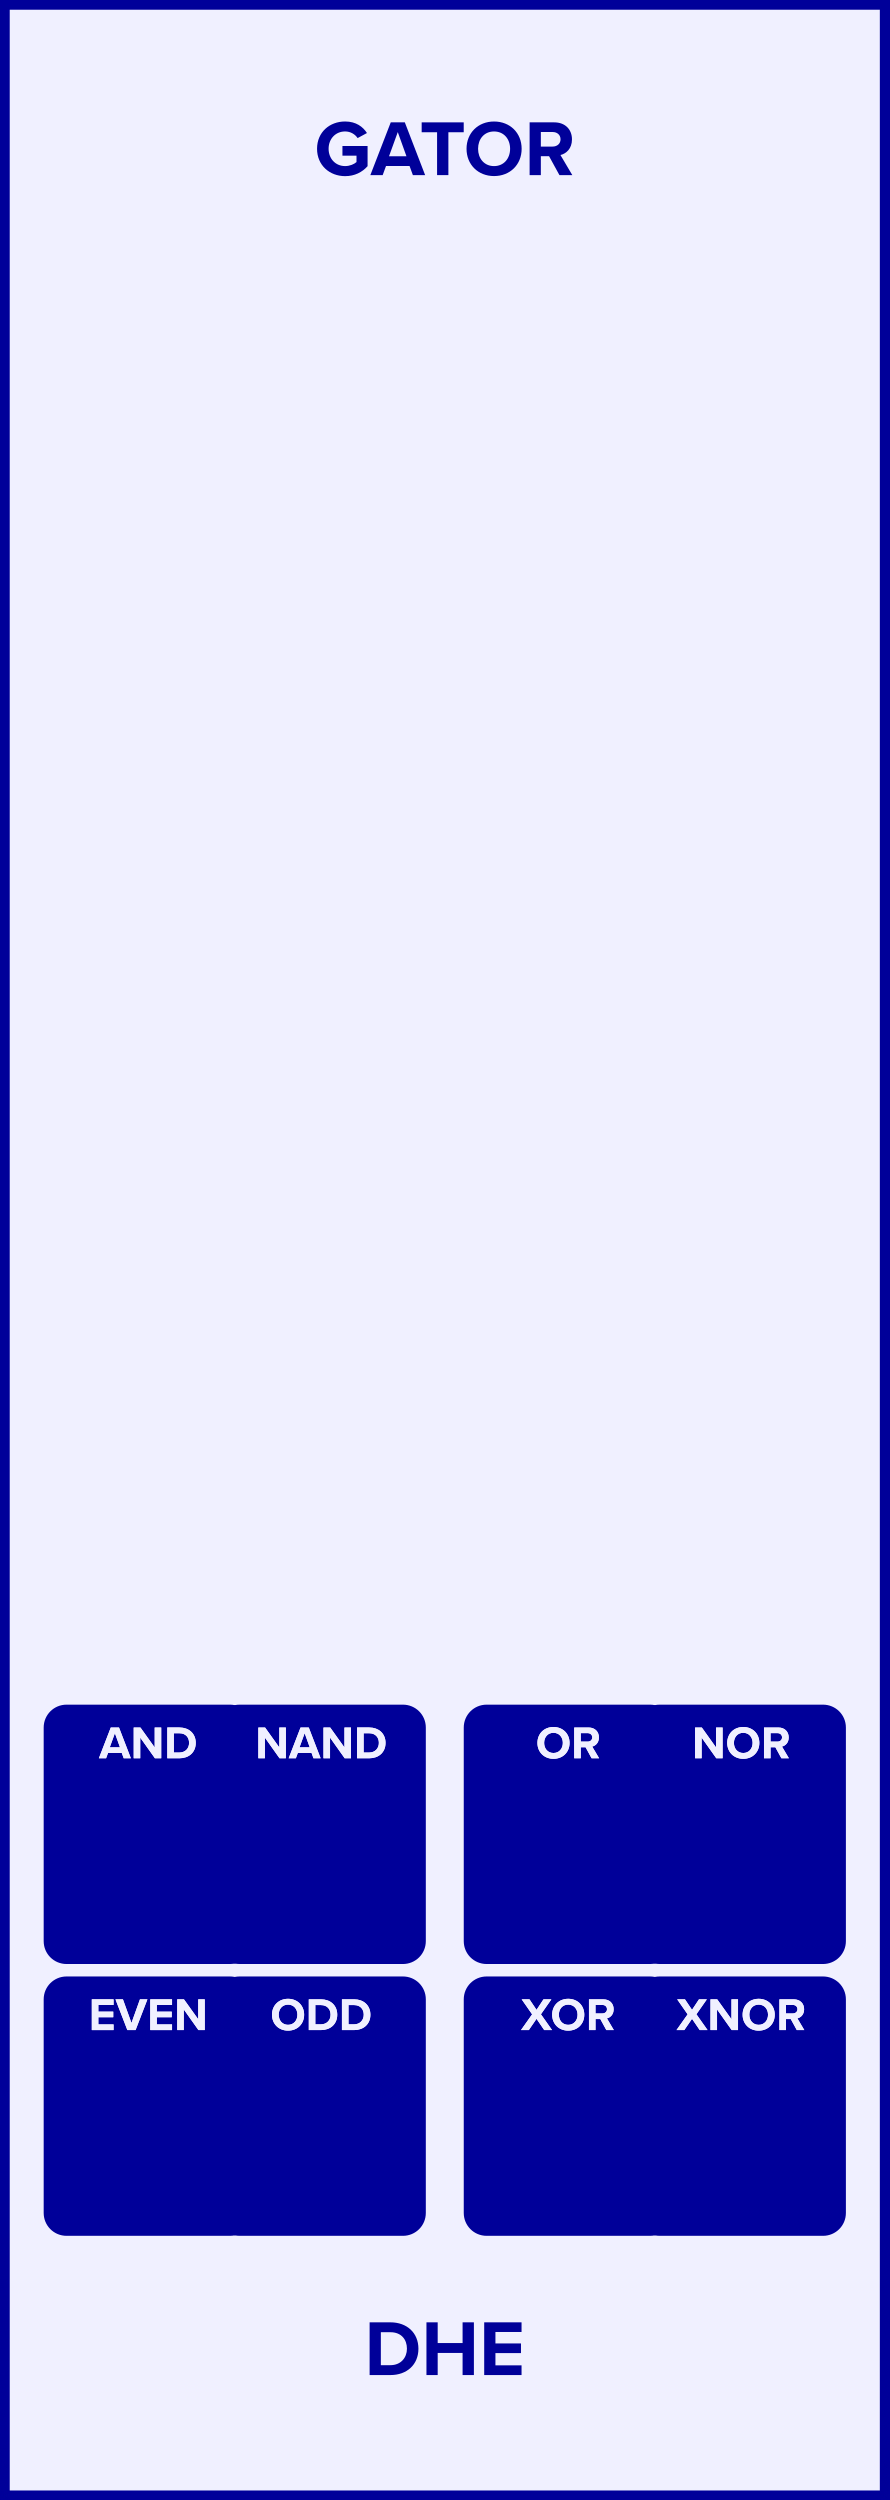
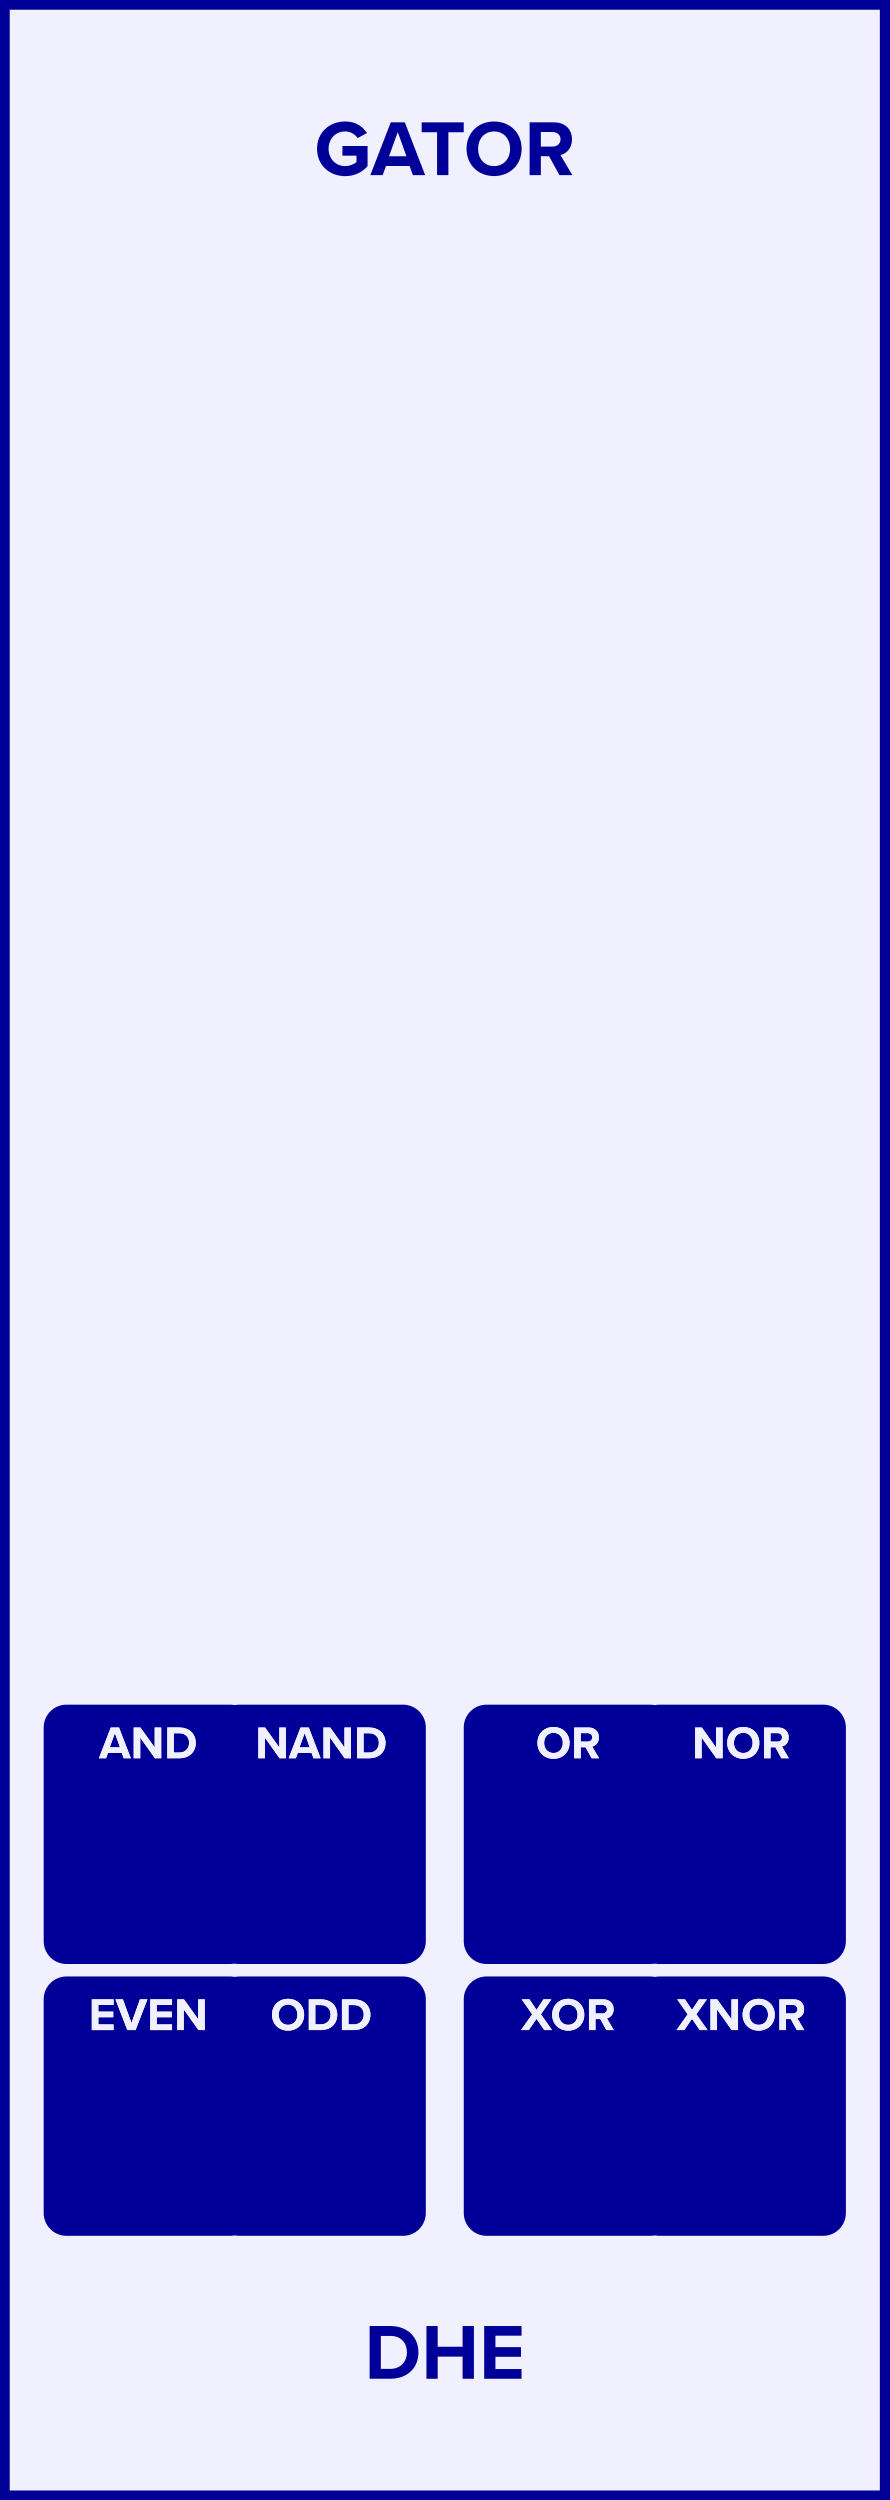
<svg xmlns="http://www.w3.org/2000/svg" id="svg222" height="379.429" width="135.000" version="1.1">
  <defs id="defs226" />
  <g id="g220" transform="scale(2.953)">
    <path id="rect2" d="M 0,0 H 45.72 V 128.5 H 0 Z" style="fill:#f0f0ff;stroke:#000099;stroke-width:1" />
    <g id="g6" transform="translate(22.86,9)">
      <g id="text4" style="font-weight:bold;font-size:4.064px;font-family:'Proxima Nova';dominant-baseline:alphabetic;text-anchor:middle;fill:#000099" aria-label="GATOR">
        <path id="path231" style="font-weight:bold;font-size:4.064px;font-family:'Proxima Nova';dominant-baseline:alphabetic;text-anchor:middle;fill:#000099" d="m -6.565,-1.353 c 0,0.853 0.65,1.406 1.443,1.406 0.492,0 0.878,-0.203 1.154,-0.512 V -1.496 h -1.292 v 0.496 h 0.723 v 0.329 c -0.118,0.106 -0.337,0.207 -0.585,0.207 -0.492,0 -0.849,-0.378 -0.849,-0.89 0,-0.512 0.358,-0.89 0.849,-0.89 0.284,0 0.516,0.15 0.642,0.341 l 0.48,-0.26 c -0.207,-0.321 -0.561,-0.593 -1.122,-0.593 -0.792,0 -1.443,0.545 -1.443,1.402 z" />
        <path id="path233" style="font-weight:bold;font-size:4.064px;font-family:'Proxima Nova';dominant-baseline:alphabetic;text-anchor:middle;fill:#000099" d="m -1.64,0 h 0.63 l -1.044,-2.711 h -0.723 L -3.826,0 h 0.634 l 0.171,-0.467 h 1.211 z m -0.776,-2.211 0.447,1.244 h -0.898 z" />
        <path id="path235" style="font-weight:bold;font-size:4.064px;font-family:'Proxima Nova';dominant-baseline:alphabetic;text-anchor:middle;fill:#000099" d="m -0.396,0 h 0.581 v -2.203 h 0.788 v -0.508 H -1.188 v 0.508 h 0.792 z" />
        <path id="path237" style="font-weight:bold;font-size:4.064px;font-family:'Proxima Nova';dominant-baseline:alphabetic;text-anchor:middle;fill:#000099" d="m 1.118,-1.353 c 0,0.817 0.597,1.402 1.414,1.402 0.821,0 1.418,-0.585 1.418,-1.402 0,-0.817 -0.597,-1.402 -1.418,-1.402 -0.817,0 -1.414,0.585 -1.414,1.402 z m 2.239,0 c 0,0.504 -0.325,0.89 -0.825,0.89 -0.5,0 -0.821,-0.386 -0.821,-0.89 0,-0.508 0.321,-0.89 0.821,-0.89 0.5,0 0.825,0.382 0.825,0.89 z" />
        <path id="path239" style="font-weight:bold;font-size:4.064px;font-family:'Proxima Nova';dominant-baseline:alphabetic;text-anchor:middle;fill:#000099" d="m 5.892,0 h 0.662 l -0.61,-1.032 c 0.293,-0.069 0.593,-0.325 0.593,-0.805 0,-0.504 -0.345,-0.874 -0.91,-0.874 H 4.36 V 0 h 0.577 v -0.971 h 0.423 z m 0.057,-1.841 c 0,0.228 -0.175,0.374 -0.406,0.374 H 4.937 v -0.748 h 0.606 c 0.232,0 0.406,0.146 0.406,0.374 z" />
      </g>
    </g>
    <g id="g10" transform="translate(22.86,119.5)">
      <g id="text8" style="font-weight:bold;font-size:4.064px;font-family:'Proxima Nova';dominant-baseline:hanging;text-anchor:middle;fill:#000099" aria-label="DHE">
-         <path id="path242" style="font-weight:bold;font-size:4.064px;font-family:'Proxima Nova';dominant-baseline:hanging;text-anchor:middle;fill:#000099" d="m -3.863,2.568 h 1.069 c 0.849,0 1.439,-0.536 1.439,-1.353 0,-0.817 -0.589,-1.357 -1.439,-1.357 h -1.069 z m 0.577,-0.508 V 0.366 h 0.492 c 0.557,0 0.849,0.37 0.849,0.849 0,0.459 -0.313,0.845 -0.849,0.845 z" />
-         <path id="path244" style="font-weight:bold;font-size:4.064px;font-family:'Proxima Nova';dominant-baseline:hanging;text-anchor:middle;fill:#000099" d="M 0.915,2.568 H 1.496 V -0.142 H 0.915 V 0.923 H -0.365 V -0.142 H -0.942 V 2.568 h 0.577 V 1.431 h 1.28 z" />
-         <path id="path246" style="font-weight:bold;font-size:4.064px;font-family:'Proxima Nova';dominant-baseline:hanging;text-anchor:middle;fill:#000099" d="M 2.026,2.568 H 3.945 V 2.069 H 2.603 V 1.439 H 3.916 V 0.943 H 2.603 V 0.354 H 3.945 V -0.142 H 2.026 Z" />
+         <path id="path242" style="font-weight:bold;font-size:4.064px;font-family:'Proxima Nova';dominant-baseline:hanging;text-anchor:middle;fill:#000099" d="m -3.863,2.758 h 1.069 c 0.849,0 1.439,-0.536 1.439,-1.353 0,-0.817 -0.589,-1.357 -1.439,-1.357 H -3.863 Z M -3.286,2.25 V 0.556 h 0.492 c 0.557,0 0.849,0.37 0.849,0.849 0,0.459 -0.313,0.845 -0.849,0.845 z" />
+         <path id="path244" style="font-weight:bold;font-size:4.064px;font-family:'Proxima Nova';dominant-baseline:hanging;text-anchor:middle;fill:#000099" d="M 0.915,2.758 H 1.496 V 0.048 H 0.915 V 1.113 H -0.365 V 0.048 H -0.942 V 2.758 h 0.577 V 1.621 h 1.28 z" />
+         <path id="path246" style="font-weight:bold;font-size:4.064px;font-family:'Proxima Nova';dominant-baseline:hanging;text-anchor:middle;fill:#000099" d="M 2.026,2.758 H 3.945 V 2.259 H 2.603 V 1.629 H 3.916 V 1.133 H 2.603 V 0.544 H 3.945 V 0.048 H 2.026 Z" />
      </g>
    </g>
    <g id="g14" transform="translate(7.62,12.58)">
      <g id="text12" style="font-weight:bold;font-size:3.048px;font-family:'Proxima Nova';dominant-baseline:alphabetic;text-anchor:middle;fill:#000099" />
    </g>
    <g id="g18" transform="translate(16.51,13.78)">
      <g id="text16" style="font-weight:bold;font-size:2.371px;font-family:'Proxima Nova';dominant-baseline:alphabetic;text-anchor:middle;fill:#000099" />
    </g>
    <g id="g22" transform="translate(29.21,13.78)">
      <g id="text20" style="font-weight:bold;font-size:2.371px;font-family:'Proxima Nova';dominant-baseline:alphabetic;text-anchor:middle;fill:#000099" />
    </g>
    <g id="g26" transform="translate(38.1,12.58)">
      <g id="text24" style="font-weight:bold;font-size:3.048px;font-family:'Proxima Nova';dominant-baseline:alphabetic;text-anchor:middle;fill:#000099" />
    </g>
    <g id="g30" transform="translate(7.62,21.47)">
      <g id="text28" style="font-weight:bold;font-size:3.048px;font-family:'Proxima Nova';dominant-baseline:alphabetic;text-anchor:middle;fill:#000099" />
    </g>
    <g id="g34" transform="translate(16.51,22.67)">
      <g id="text32" style="font-weight:bold;font-size:2.371px;font-family:'Proxima Nova';dominant-baseline:alphabetic;text-anchor:middle;fill:#000099" />
    </g>
    <g id="g38" transform="translate(29.21,22.67)">
      <g id="text36" style="font-weight:bold;font-size:2.371px;font-family:'Proxima Nova';dominant-baseline:alphabetic;text-anchor:middle;fill:#000099" />
    </g>
    <g id="g42" transform="translate(38.1,21.47)">
      <g id="text40" style="font-weight:bold;font-size:3.048px;font-family:'Proxima Nova';dominant-baseline:alphabetic;text-anchor:middle;fill:#000099" />
    </g>
    <g id="g46" transform="translate(7.62,30.36)">
      <g id="text44" style="font-weight:bold;font-size:3.048px;font-family:'Proxima Nova';dominant-baseline:alphabetic;text-anchor:middle;fill:#000099" />
    </g>
    <g id="g50" transform="translate(16.51,31.56)">
      <g id="text48" style="font-weight:bold;font-size:2.371px;font-family:'Proxima Nova';dominant-baseline:alphabetic;text-anchor:middle;fill:#000099" />
    </g>
    <g id="g54" transform="translate(29.21,31.56)">
      <g id="text52" style="font-weight:bold;font-size:2.371px;font-family:'Proxima Nova';dominant-baseline:alphabetic;text-anchor:middle;fill:#000099" />
    </g>
    <g id="g58" transform="translate(38.1,30.36)">
      <g id="text56" style="font-weight:bold;font-size:3.048px;font-family:'Proxima Nova';dominant-baseline:alphabetic;text-anchor:middle;fill:#000099" />
    </g>
    <g id="g62" transform="translate(7.62,39.25)">
      <g id="text60" style="font-weight:bold;font-size:3.048px;font-family:'Proxima Nova';dominant-baseline:alphabetic;text-anchor:middle;fill:#000099" />
    </g>
    <g id="g66" transform="translate(16.51,40.45)">
      <g id="text64" style="font-weight:bold;font-size:2.371px;font-family:'Proxima Nova';dominant-baseline:alphabetic;text-anchor:middle;fill:#000099" />
    </g>
    <g id="g70" transform="translate(29.21,40.45)">
      <g id="text68" style="font-weight:bold;font-size:2.371px;font-family:'Proxima Nova';dominant-baseline:alphabetic;text-anchor:middle;fill:#000099" />
    </g>
    <g id="g74" transform="translate(38.1,39.25)">
      <g id="text72" style="font-weight:bold;font-size:3.048px;font-family:'Proxima Nova';dominant-baseline:alphabetic;text-anchor:middle;fill:#000099" />
    </g>
    <g id="g78" transform="translate(7.62,48.14)">
      <g id="text76" style="font-weight:bold;font-size:3.048px;font-family:'Proxima Nova';dominant-baseline:alphabetic;text-anchor:middle;fill:#000099" />
    </g>
    <g id="g82" transform="translate(16.51,49.34)">
      <g id="text80" style="font-weight:bold;font-size:2.371px;font-family:'Proxima Nova';dominant-baseline:alphabetic;text-anchor:middle;fill:#000099" />
    </g>
    <g id="g86" transform="translate(29.21,49.34)">
      <g id="text84" style="font-weight:bold;font-size:2.371px;font-family:'Proxima Nova';dominant-baseline:alphabetic;text-anchor:middle;fill:#000099" />
    </g>
    <g id="g90" transform="translate(38.1,48.14)">
      <g id="text88" style="font-weight:bold;font-size:3.048px;font-family:'Proxima Nova';dominant-baseline:alphabetic;text-anchor:middle;fill:#000099" />
    </g>
    <g id="g94" transform="translate(7.62,57.03)">
      <g id="text92" style="font-weight:bold;font-size:3.048px;font-family:'Proxima Nova';dominant-baseline:alphabetic;text-anchor:middle;fill:#000099" />
    </g>
    <g id="g98" transform="translate(16.51,58.23)">
      <g id="text96" style="font-weight:bold;font-size:2.371px;font-family:'Proxima Nova';dominant-baseline:alphabetic;text-anchor:middle;fill:#000099" />
    </g>
    <g id="g102" transform="translate(29.21,58.23)">
      <g id="text100" style="font-weight:bold;font-size:2.371px;font-family:'Proxima Nova';dominant-baseline:alphabetic;text-anchor:middle;fill:#000099" />
    </g>
    <g id="g106" transform="translate(38.1,57.03)">
      <g id="text104" style="font-weight:bold;font-size:3.048px;font-family:'Proxima Nova';dominant-baseline:alphabetic;text-anchor:middle;fill:#000099" />
    </g>
    <g id="g110" transform="translate(7.62,65.92)">
      <g id="text108" style="font-weight:bold;font-size:3.048px;font-family:'Proxima Nova';dominant-baseline:alphabetic;text-anchor:middle;fill:#000099" />
    </g>
    <g id="g114" transform="translate(16.51,67.12)">
      <g id="text112" style="font-weight:bold;font-size:2.371px;font-family:'Proxima Nova';dominant-baseline:alphabetic;text-anchor:middle;fill:#000099" />
    </g>
    <g id="g118" transform="translate(29.21,67.12)">
      <g id="text116" style="font-weight:bold;font-size:2.371px;font-family:'Proxima Nova';dominant-baseline:alphabetic;text-anchor:middle;fill:#000099" />
    </g>
    <g id="g122" transform="translate(38.1,65.92)">
      <g id="text120" style="font-weight:bold;font-size:3.048px;font-family:'Proxima Nova';dominant-baseline:alphabetic;text-anchor:middle;fill:#000099" />
    </g>
    <g id="g126" transform="translate(7.62,74.81)">
      <g id="text124" style="font-weight:bold;font-size:3.048px;font-family:'Proxima Nova';dominant-baseline:alphabetic;text-anchor:middle;fill:#000099" />
    </g>
    <g id="g130" transform="translate(16.51,76.01)">
      <g id="text128" style="font-weight:bold;font-size:2.371px;font-family:'Proxima Nova';dominant-baseline:alphabetic;text-anchor:middle;fill:#000099" />
    </g>
    <g id="g134" transform="translate(29.21,76.01)">
      <g id="text132" style="font-weight:bold;font-size:2.371px;font-family:'Proxima Nova';dominant-baseline:alphabetic;text-anchor:middle;fill:#000099" />
    </g>
    <g id="g138" transform="translate(38.1,74.81)">
      <g id="text136" style="font-weight:bold;font-size:3.048px;font-family:'Proxima Nova';dominant-baseline:alphabetic;text-anchor:middle;fill:#000099" />
    </g>
    <path id="rect140" d="M 3.42,87.787 H 11.82 c 0.554,0 1,0.446 1,1 v 10.98 c 0,0.554 -0.446,1 -1,1 H 3.42 c -0.554,0 -1,-0.446 -1,-1 V 88.787 c 0,-0.554 0.446,-1 1,-1 z" style="fill:#000099;stroke:#000099;stroke-width:0.35" />
    <g id="g144" transform="translate(7.62,90.368)">
      <g id="text142" style="font-weight:bold;font-size:2.371px;font-family:'Proxima Nova';dominant-baseline:alphabetic;text-anchor:middle;fill:#f0f0ff" aria-label="AND">
        <path id="path282" style="font-weight:bold;font-size:2.371px;font-family:'Proxima Nova';dominant-baseline:alphabetic;text-anchor:middle;fill:#f0f0ff" d="m -1.262,0 h 0.368 L -1.504,-1.581 h -0.422 L -2.538,0 h 0.37 l 0.1,-0.273 h 0.707 z m -0.453,-1.29 0.261,0.726 h -0.524 z" />
        <path id="path284" style="font-weight:bold;font-size:2.371px;font-family:'Proxima Nova';dominant-baseline:alphabetic;text-anchor:middle;fill:#f0f0ff" d="m 0.342,0 h 0.325 v -1.581 h -0.337 v 1.024 L -0.403,-1.581 H -0.749 V 0 h 0.337 v -1.062 z" />
        <path id="path286" style="font-weight:bold;font-size:2.371px;font-family:'Proxima Nova';dominant-baseline:alphabetic;text-anchor:middle;fill:#f0f0ff" d="M 0.978,0 H 1.602 c 0.496,0 0.839,-0.313 0.839,-0.79 0,-0.477 -0.344,-0.792 -0.839,-0.792 H 0.978 Z M 1.315,-0.296 V -1.285 h 0.287 c 0.325,0 0.496,0.216 0.496,0.496 0,0.268 -0.183,0.493 -0.496,0.493 z" />
      </g>
    </g>
    <g id="g148" transform="translate(7.62,90.368)">
      <g id="text146" style="font-weight:bold;font-size:2.371px;font-family:'Proxima Nova';dominant-baseline:alphabetic;text-anchor:middle;fill:#f0f0ff" aria-label="AND">
        <path id="path289" style="font-weight:bold;font-size:2.371px;font-family:'Proxima Nova';dominant-baseline:alphabetic;text-anchor:middle;fill:#f0f0ff" d="m -1.262,0 h 0.368 L -1.504,-1.581 h -0.422 L -2.538,0 h 0.37 l 0.1,-0.273 h 0.707 z m -0.453,-1.29 0.261,0.726 h -0.524 z" />
        <path id="path291" style="font-weight:bold;font-size:2.371px;font-family:'Proxima Nova';dominant-baseline:alphabetic;text-anchor:middle;fill:#f0f0ff" d="m 0.342,0 h 0.325 v -1.581 h -0.337 v 1.024 L -0.403,-1.581 H -0.749 V 0 h 0.337 v -1.062 z" />
        <path id="path293" style="font-weight:bold;font-size:2.371px;font-family:'Proxima Nova';dominant-baseline:alphabetic;text-anchor:middle;fill:#f0f0ff" d="M 0.978,0 H 1.602 c 0.496,0 0.839,-0.313 0.839,-0.79 0,-0.477 -0.344,-0.792 -0.839,-0.792 H 0.978 Z M 1.315,-0.296 V -1.285 h 0.287 c 0.325,0 0.496,0.216 0.496,0.496 0,0.268 -0.183,0.493 -0.496,0.493 z" />
      </g>
    </g>
    <path id="rect150" d="m 12.31,87.787 h 8.4 c 0.554,0 1,0.446 1,1 v 10.98 c 0,0.554 -0.446,1 -1,1 h -8.4 c -0.554,0 -1,-0.446 -1,-1 V 88.787 c 0,-0.554 0.446,-1 1,-1 z" style="fill:#000099;stroke:#000099;stroke-width:0.35" />
    <g id="g154" transform="translate(16.51,90.368)">
      <g id="text152" style="font-weight:bold;font-size:2.371px;font-family:'Proxima Nova';dominant-baseline:alphabetic;text-anchor:middle;fill:#f0f0ff" aria-label="NAND">
        <path id="path297" style="font-weight:bold;font-size:2.371px;font-family:'Proxima Nova';dominant-baseline:alphabetic;text-anchor:middle;fill:#f0f0ff" d="m -2.143,0 h 0.325 v -1.581 h -0.337 v 1.024 L -2.887,-1.581 h -0.346 V 0 h 0.337 v -1.062 z" />
        <path id="path299" style="font-weight:bold;font-size:2.371px;font-family:'Proxima Nova';dominant-baseline:alphabetic;text-anchor:middle;fill:#f0f0ff" d="m -0.399,0 h 0.368 L -0.641,-1.581 H -1.063 L -1.674,0 h 0.37 l 0.1,-0.273 h 0.707 z m -0.453,-1.29 0.261,0.726 H -1.115 Z" />
        <path id="path301" style="font-weight:bold;font-size:2.371px;font-family:'Proxima Nova';dominant-baseline:alphabetic;text-anchor:middle;fill:#f0f0ff" d="m 1.205,0 h 0.325 v -1.581 h -0.337 v 1.024 L 0.461,-1.581 H 0.115 V 0 h 0.337 v -1.062 z" />
        <path id="path303" style="font-weight:bold;font-size:2.371px;font-family:'Proxima Nova';dominant-baseline:alphabetic;text-anchor:middle;fill:#f0f0ff" d="m 1.842,0 h 0.624 c 0.496,0 0.839,-0.313 0.839,-0.79 0,-0.477 -0.344,-0.792 -0.839,-0.792 h -0.624 z m 0.337,-0.296 V -1.285 h 0.287 c 0.325,0 0.496,0.216 0.496,0.496 0,0.268 -0.183,0.493 -0.496,0.493 z" />
      </g>
    </g>
    <g id="g158" transform="translate(16.51,90.368)">
      <g id="text156" style="font-weight:bold;font-size:2.371px;font-family:'Proxima Nova';dominant-baseline:alphabetic;text-anchor:middle;fill:#f0f0ff" aria-label="NAND">
        <path id="path306" style="font-weight:bold;font-size:2.371px;font-family:'Proxima Nova';dominant-baseline:alphabetic;text-anchor:middle;fill:#f0f0ff" d="m -2.143,0 h 0.325 v -1.581 h -0.337 v 1.024 L -2.887,-1.581 h -0.346 V 0 h 0.337 v -1.062 z" />
        <path id="path308" style="font-weight:bold;font-size:2.371px;font-family:'Proxima Nova';dominant-baseline:alphabetic;text-anchor:middle;fill:#f0f0ff" d="m -0.399,0 h 0.368 L -0.641,-1.581 H -1.063 L -1.674,0 h 0.37 l 0.1,-0.273 h 0.707 z m -0.453,-1.29 0.261,0.726 H -1.115 Z" />
        <path id="path310" style="font-weight:bold;font-size:2.371px;font-family:'Proxima Nova';dominant-baseline:alphabetic;text-anchor:middle;fill:#f0f0ff" d="m 1.205,0 h 0.325 v -1.581 h -0.337 v 1.024 L 0.461,-1.581 H 0.115 V 0 h 0.337 v -1.062 z" />
        <path id="path312" style="font-weight:bold;font-size:2.371px;font-family:'Proxima Nova';dominant-baseline:alphabetic;text-anchor:middle;fill:#f0f0ff" d="m 1.842,0 h 0.624 c 0.496,0 0.839,-0.313 0.839,-0.79 0,-0.477 -0.344,-0.792 -0.839,-0.792 h -0.624 z m 0.337,-0.296 V -1.285 h 0.287 c 0.325,0 0.496,0.216 0.496,0.496 0,0.268 -0.183,0.493 -0.496,0.493 z" />
      </g>
    </g>
    <path id="rect160" d="m 25.01,87.787 h 8.4 c 0.554,0 1,0.446 1,1 v 10.98 c 0,0.554 -0.446,1 -1,1 h -8.4 c -0.554,0 -1,-0.446 -1,-1 V 88.787 c 0,-0.554 0.446,-1 1,-1 z" style="fill:#000099;stroke:#000099;stroke-width:0.35" />
    <g id="g164" transform="translate(29.21,90.368)">
      <g id="text162" style="font-weight:bold;font-size:2.371px;font-family:'Proxima Nova';dominant-baseline:alphabetic;text-anchor:middle;fill:#f0f0ff" aria-label="OR">
        <path id="path316" style="font-weight:bold;font-size:2.371px;font-family:'Proxima Nova';dominant-baseline:alphabetic;text-anchor:middle;fill:#f0f0ff" d="m -1.589,-0.79 c 0,0.477 0.349,0.818 0.825,0.818 0.479,0 0.827,-0.341 0.827,-0.818 0,-0.477 -0.349,-0.818 -0.827,-0.818 -0.477,0 -0.825,0.341 -0.825,0.818 z m 1.306,0 c 0,0.294 -0.19,0.519 -0.481,0.519 -0.292,0 -0.479,-0.225 -0.479,-0.519 0,-0.296 0.187,-0.519 0.479,-0.519 0.292,0 0.481,0.223 0.481,0.519 z" />
        <path id="path318" style="font-weight:bold;font-size:2.371px;font-family:'Proxima Nova';dominant-baseline:alphabetic;text-anchor:middle;fill:#f0f0ff" d="m 1.196,0 h 0.386 l -0.356,-0.602 c 0.171,-0.04 0.346,-0.19 0.346,-0.469 0,-0.294 -0.202,-0.51 -0.531,-0.51 H 0.302 V 0 h 0.337 v -0.567 h 0.247 z m 0.033,-1.074 c 0,0.133 -0.102,0.218 -0.237,0.218 H 0.639 V -1.292 h 0.353 c 0.135,0 0.237,0.085 0.237,0.218 z" />
      </g>
    </g>
    <g id="g168" transform="translate(29.21,90.368)">
      <g id="text166" style="font-weight:bold;font-size:2.371px;font-family:'Proxima Nova';dominant-baseline:alphabetic;text-anchor:middle;fill:#f0f0ff" aria-label="OR">
        <path id="path321" style="font-weight:bold;font-size:2.371px;font-family:'Proxima Nova';dominant-baseline:alphabetic;text-anchor:middle;fill:#f0f0ff" d="m -1.589,-0.79 c 0,0.477 0.349,0.818 0.825,0.818 0.479,0 0.827,-0.341 0.827,-0.818 0,-0.477 -0.349,-0.818 -0.827,-0.818 -0.477,0 -0.825,0.341 -0.825,0.818 z m 1.306,0 c 0,0.294 -0.19,0.519 -0.481,0.519 -0.292,0 -0.479,-0.225 -0.479,-0.519 0,-0.296 0.187,-0.519 0.479,-0.519 0.292,0 0.481,0.223 0.481,0.519 z" />
        <path id="path323" style="font-weight:bold;font-size:2.371px;font-family:'Proxima Nova';dominant-baseline:alphabetic;text-anchor:middle;fill:#f0f0ff" d="m 1.196,0 h 0.386 l -0.356,-0.602 c 0.171,-0.04 0.346,-0.19 0.346,-0.469 0,-0.294 -0.202,-0.51 -0.531,-0.51 H 0.302 V 0 h 0.337 v -0.567 h 0.247 z m 0.033,-1.074 c 0,0.133 -0.102,0.218 -0.237,0.218 H 0.639 V -1.292 h 0.353 c 0.135,0 0.237,0.085 0.237,0.218 z" />
      </g>
    </g>
    <path id="rect170" d="m 33.9,87.787 h 8.4 c 0.554,0 1,0.446 1,1 v 10.98 c 0,0.554 -0.446,1 -1,1 h -8.4 c -0.554,0 -1,-0.446 -1,-1 V 88.787 c 0,-0.554 0.446,-1 1,-1 z" style="fill:#000099;stroke:#000099;stroke-width:0.35" />
    <g id="g174" transform="translate(38.1,90.368)">
      <g id="text172" style="font-weight:bold;font-size:2.371px;font-family:'Proxima Nova';dominant-baseline:alphabetic;text-anchor:middle;fill:#f0f0ff" aria-label="NOR">
        <path id="path327" style="font-weight:bold;font-size:2.371px;font-family:'Proxima Nova';dominant-baseline:alphabetic;text-anchor:middle;fill:#f0f0ff" d="m -1.286,0 h 0.325 v -1.581 h -0.337 v 1.024 L -2.03,-1.581 h -0.346 V 0 h 0.337 v -1.062 z" />
        <path id="path329" style="font-weight:bold;font-size:2.371px;font-family:'Proxima Nova';dominant-baseline:alphabetic;text-anchor:middle;fill:#f0f0ff" d="m -0.725,-0.79 c 0,0.477 0.349,0.818 0.825,0.818 0.479,0 0.827,-0.341 0.827,-0.818 0,-0.477 -0.349,-0.818 -0.827,-0.818 -0.477,0 -0.825,0.341 -0.825,0.818 z m 1.306,0 c 0,0.294 -0.19,0.519 -0.481,0.519 -0.292,0 -0.479,-0.225 -0.479,-0.519 0,-0.296 0.187,-0.519 0.479,-0.519 0.292,0 0.481,0.223 0.481,0.519 z" />
        <path id="path331" style="font-weight:bold;font-size:2.371px;font-family:'Proxima Nova';dominant-baseline:alphabetic;text-anchor:middle;fill:#f0f0ff" d="m 2.06,0 h 0.386 l -0.356,-0.602 c 0.171,-0.04 0.346,-0.19 0.346,-0.469 0,-0.294 -0.202,-0.51 -0.531,-0.51 H 1.166 V 0 h 0.337 v -0.567 h 0.247 z m 0.033,-1.074 c 0,0.133 -0.102,0.218 -0.237,0.218 H 1.503 V -1.292 h 0.353 c 0.135,0 0.237,0.085 0.237,0.218 z" />
      </g>
    </g>
    <g id="g178" transform="translate(38.1,90.368)">
      <g id="text176" style="font-weight:bold;font-size:2.371px;font-family:'Proxima Nova';dominant-baseline:alphabetic;text-anchor:middle;fill:#f0f0ff" aria-label="NOR">
        <path id="path334" style="font-weight:bold;font-size:2.371px;font-family:'Proxima Nova';dominant-baseline:alphabetic;text-anchor:middle;fill:#f0f0ff" d="m -1.286,0 h 0.325 v -1.581 h -0.337 v 1.024 L -2.03,-1.581 h -0.346 V 0 h 0.337 v -1.062 z" />
        <path id="path336" style="font-weight:bold;font-size:2.371px;font-family:'Proxima Nova';dominant-baseline:alphabetic;text-anchor:middle;fill:#f0f0ff" d="m -0.725,-0.79 c 0,0.477 0.349,0.818 0.825,0.818 0.479,0 0.827,-0.341 0.827,-0.818 0,-0.477 -0.349,-0.818 -0.827,-0.818 -0.477,0 -0.825,0.341 -0.825,0.818 z m 1.306,0 c 0,0.294 -0.19,0.519 -0.481,0.519 -0.292,0 -0.479,-0.225 -0.479,-0.519 0,-0.296 0.187,-0.519 0.479,-0.519 0.292,0 0.481,0.223 0.481,0.519 z" />
        <path id="path338" style="font-weight:bold;font-size:2.371px;font-family:'Proxima Nova';dominant-baseline:alphabetic;text-anchor:middle;fill:#f0f0ff" d="m 2.06,0 h 0.386 l -0.356,-0.602 c 0.171,-0.04 0.346,-0.19 0.346,-0.469 0,-0.294 -0.202,-0.51 -0.531,-0.51 H 1.166 V 0 h 0.337 v -0.567 h 0.247 z m 0.033,-1.074 c 0,0.133 -0.102,0.218 -0.237,0.218 H 1.503 V -1.292 h 0.353 c 0.135,0 0.237,0.085 0.237,0.218 z" />
      </g>
    </g>
    <path id="rect180" d="M 3.42,101.757 H 11.82 c 0.554,0 1,0.446 1,1 v 10.98 c 0,0.554 -0.446,1 -1,1 H 3.42 c -0.554,0 -1,-0.446 -1,-1 v -10.98 c 0,-0.554 0.446,-1 1,-1 z" style="fill:#000099;stroke:#000099;stroke-width:0.35" />
    <g id="g184" transform="translate(7.62,104.338)">
      <g id="text182" style="font-weight:bold;font-size:2.371px;font-family:'Proxima Nova';dominant-baseline:alphabetic;text-anchor:middle;fill:#f0f0ff" aria-label="EVEN">
        <path id="path342" style="font-weight:bold;font-size:2.371px;font-family:'Proxima Nova';dominant-baseline:alphabetic;text-anchor:middle;fill:#f0f0ff" d="m -2.902,0 h 1.119 v -0.292 h -0.782 v -0.368 h 0.766 v -0.289 h -0.766 V -1.292 h 0.782 v -0.289 h -1.119 z" />
        <path id="path344" style="font-weight:bold;font-size:2.371px;font-family:'Proxima Nova';dominant-baseline:alphabetic;text-anchor:middle;fill:#f0f0ff" d="m -1.074,0 h 0.422 l 0.609,-1.581 H -0.427 L -0.863,-0.365 -1.302,-1.581 h -0.384 z" />
        <path id="path346" style="font-weight:bold;font-size:2.371px;font-family:'Proxima Nova';dominant-baseline:alphabetic;text-anchor:middle;fill:#f0f0ff" d="M 0.103,0 H 1.222 V -0.292 H 0.44 v -0.368 H 1.206 V -0.948 H 0.44 V -1.292 H 1.222 V -1.581 H 0.103 Z" />
        <path id="path348" style="font-weight:bold;font-size:2.371px;font-family:'Proxima Nova';dominant-baseline:alphabetic;text-anchor:middle;fill:#f0f0ff" d="M 2.579,0 H 2.903 V -1.581 H 2.567 v 1.024 L 1.834,-1.581 H 1.488 V 0 H 1.825 v -1.062 z" />
      </g>
    </g>
    <g id="g188" transform="translate(7.62,104.338)">
      <g id="text186" style="font-weight:bold;font-size:2.371px;font-family:'Proxima Nova';dominant-baseline:alphabetic;text-anchor:middle;fill:#f0f0ff" aria-label="EVEN">
        <path id="path351" style="font-weight:bold;font-size:2.371px;font-family:'Proxima Nova';dominant-baseline:alphabetic;text-anchor:middle;fill:#f0f0ff" d="m -2.902,0 h 1.119 v -0.292 h -0.782 v -0.368 h 0.766 v -0.289 h -0.766 V -1.292 h 0.782 v -0.289 h -1.119 z" />
        <path id="path353" style="font-weight:bold;font-size:2.371px;font-family:'Proxima Nova';dominant-baseline:alphabetic;text-anchor:middle;fill:#f0f0ff" d="m -1.074,0 h 0.422 l 0.609,-1.581 H -0.427 L -0.863,-0.365 -1.302,-1.581 h -0.384 z" />
        <path id="path355" style="font-weight:bold;font-size:2.371px;font-family:'Proxima Nova';dominant-baseline:alphabetic;text-anchor:middle;fill:#f0f0ff" d="M 0.103,0 H 1.222 V -0.292 H 0.44 v -0.368 H 1.206 V -0.948 H 0.44 V -1.292 H 1.222 V -1.581 H 0.103 Z" />
        <path id="path357" style="font-weight:bold;font-size:2.371px;font-family:'Proxima Nova';dominant-baseline:alphabetic;text-anchor:middle;fill:#f0f0ff" d="M 2.579,0 H 2.903 V -1.581 H 2.567 v 1.024 L 1.834,-1.581 H 1.488 V 0 H 1.825 v -1.062 z" />
      </g>
    </g>
    <path id="rect190" d="m 12.31,101.757 h 8.4 c 0.554,0 1,0.446 1,1 v 10.98 c 0,0.554 -0.446,1 -1,1 h -8.4 c -0.554,0 -1,-0.446 -1,-1 v -10.98 c 0,-0.554 0.446,-1 1,-1 z" style="fill:#000099;stroke:#000099;stroke-width:0.35" />
    <g id="g194" transform="translate(16.51,104.338)">
      <g id="text192" style="font-weight:bold;font-size:2.371px;font-family:'Proxima Nova';dominant-baseline:alphabetic;text-anchor:middle;fill:#f0f0ff" aria-label="ODD">
        <path id="path361" style="font-weight:bold;font-size:2.371px;font-family:'Proxima Nova';dominant-baseline:alphabetic;text-anchor:middle;fill:#f0f0ff" d="m -2.531,-0.79 c 0,0.477 0.349,0.818 0.825,0.818 0.479,0 0.827,-0.341 0.827,-0.818 0,-0.477 -0.349,-0.818 -0.827,-0.818 -0.477,0 -0.825,0.341 -0.825,0.818 z m 1.306,0 c 0,0.294 -0.19,0.519 -0.481,0.519 -0.292,0 -0.479,-0.225 -0.479,-0.519 0,-0.296 0.187,-0.519 0.479,-0.519 0.292,0 0.481,0.223 0.481,0.519 z" />
        <path id="path363" style="font-weight:bold;font-size:2.371px;font-family:'Proxima Nova';dominant-baseline:alphabetic;text-anchor:middle;fill:#f0f0ff" d="m -0.64,0 h 0.624 c 0.496,0 0.839,-0.313 0.839,-0.79 0,-0.477 -0.344,-0.792 -0.839,-0.792 h -0.624 z m 0.337,-0.296 V -1.285 h 0.287 c 0.325,0 0.496,0.216 0.496,0.496 0,0.268 -0.183,0.493 -0.496,0.493 z" />
        <path id="path365" style="font-weight:bold;font-size:2.371px;font-family:'Proxima Nova';dominant-baseline:alphabetic;text-anchor:middle;fill:#f0f0ff" d="m 1.064,0 h 0.624 c 0.496,0 0.839,-0.313 0.839,-0.79 0,-0.477 -0.344,-0.792 -0.839,-0.792 h -0.624 z m 0.337,-0.296 V -1.285 h 0.287 c 0.325,0 0.496,0.216 0.496,0.496 0,0.268 -0.183,0.493 -0.496,0.493 z" />
      </g>
    </g>
    <g id="g198" transform="translate(16.51,104.338)">
      <g id="text196" style="font-weight:bold;font-size:2.371px;font-family:'Proxima Nova';dominant-baseline:alphabetic;text-anchor:middle;fill:#f0f0ff" aria-label="ODD">
        <path id="path368" style="font-weight:bold;font-size:2.371px;font-family:'Proxima Nova';dominant-baseline:alphabetic;text-anchor:middle;fill:#f0f0ff" d="m -2.531,-0.79 c 0,0.477 0.349,0.818 0.825,0.818 0.479,0 0.827,-0.341 0.827,-0.818 0,-0.477 -0.349,-0.818 -0.827,-0.818 -0.477,0 -0.825,0.341 -0.825,0.818 z m 1.306,0 c 0,0.294 -0.19,0.519 -0.481,0.519 -0.292,0 -0.479,-0.225 -0.479,-0.519 0,-0.296 0.187,-0.519 0.479,-0.519 0.292,0 0.481,0.223 0.481,0.519 z" />
        <path id="path370" style="font-weight:bold;font-size:2.371px;font-family:'Proxima Nova';dominant-baseline:alphabetic;text-anchor:middle;fill:#f0f0ff" d="m -0.64,0 h 0.624 c 0.496,0 0.839,-0.313 0.839,-0.79 0,-0.477 -0.344,-0.792 -0.839,-0.792 h -0.624 z m 0.337,-0.296 V -1.285 h 0.287 c 0.325,0 0.496,0.216 0.496,0.496 0,0.268 -0.183,0.493 -0.496,0.493 z" />
        <path id="path372" style="font-weight:bold;font-size:2.371px;font-family:'Proxima Nova';dominant-baseline:alphabetic;text-anchor:middle;fill:#f0f0ff" d="m 1.064,0 h 0.624 c 0.496,0 0.839,-0.313 0.839,-0.79 0,-0.477 -0.344,-0.792 -0.839,-0.792 h -0.624 z m 0.337,-0.296 V -1.285 h 0.287 c 0.325,0 0.496,0.216 0.496,0.496 0,0.268 -0.183,0.493 -0.496,0.493 z" />
      </g>
    </g>
    <path id="rect200" d="m 25.01,101.757 h 8.4 c 0.554,0 1,0.446 1,1 v 10.98 c 0,0.554 -0.446,1 -1,1 h -8.4 c -0.554,0 -1,-0.446 -1,-1 v -10.98 c 0,-0.554 0.446,-1 1,-1 z" style="fill:#000099;stroke:#000099;stroke-width:0.35" />
    <g id="g204" transform="translate(29.21,104.338)">
      <g id="text202" style="font-weight:bold;font-size:2.371px;font-family:'Proxima Nova';dominant-baseline:alphabetic;text-anchor:middle;fill:#f0f0ff" aria-label="XOR">
        <path id="path376" style="font-weight:bold;font-size:2.371px;font-family:'Proxima Nova';dominant-baseline:alphabetic;text-anchor:middle;fill:#f0f0ff" d="m -1.239,0 h 0.403 L -1.409,-0.813 -0.871,-1.581 H -1.277 l -0.358,0.541 -0.363,-0.541 h -0.401 l 0.538,0.771 L -2.434,0 h 0.401 l 0.398,-0.579 z" />
        <path id="path378" style="font-weight:bold;font-size:2.371px;font-family:'Proxima Nova';dominant-baseline:alphabetic;text-anchor:middle;fill:#f0f0ff" d="m -0.832,-0.79 c 0,0.477 0.349,0.818 0.825,0.818 0.479,0 0.827,-0.341 0.827,-0.818 0,-0.477 -0.349,-0.818 -0.827,-0.818 -0.477,0 -0.825,0.341 -0.825,0.818 z m 1.306,0 c 0,0.294 -0.19,0.519 -0.481,0.519 -0.292,0 -0.479,-0.225 -0.479,-0.519 0,-0.296 0.187,-0.519 0.479,-0.519 0.292,0 0.481,0.223 0.481,0.519 z" />
        <path id="path380" style="font-weight:bold;font-size:2.371px;font-family:'Proxima Nova';dominant-baseline:alphabetic;text-anchor:middle;fill:#f0f0ff" d="m 1.953,0 h 0.386 l -0.356,-0.602 c 0.171,-0.04 0.346,-0.19 0.346,-0.469 0,-0.294 -0.202,-0.51 -0.531,-0.51 H 1.06 V 0 h 0.337 v -0.567 h 0.247 z m 0.033,-1.074 c 0,0.133 -0.102,0.218 -0.237,0.218 H 1.396 V -1.292 h 0.353 c 0.135,0 0.237,0.085 0.237,0.218 z" />
      </g>
    </g>
    <g id="g208" transform="translate(29.21,104.338)">
      <g id="text206" style="font-weight:bold;font-size:2.371px;font-family:'Proxima Nova';dominant-baseline:alphabetic;text-anchor:middle;fill:#f0f0ff" aria-label="XOR">
        <path id="path383" style="font-weight:bold;font-size:2.371px;font-family:'Proxima Nova';dominant-baseline:alphabetic;text-anchor:middle;fill:#f0f0ff" d="m -1.239,0 h 0.403 L -1.409,-0.813 -0.871,-1.581 H -1.277 l -0.358,0.541 -0.363,-0.541 h -0.401 l 0.538,0.771 L -2.434,0 h 0.401 l 0.398,-0.579 z" />
        <path id="path385" style="font-weight:bold;font-size:2.371px;font-family:'Proxima Nova';dominant-baseline:alphabetic;text-anchor:middle;fill:#f0f0ff" d="m -0.832,-0.79 c 0,0.477 0.349,0.818 0.825,0.818 0.479,0 0.827,-0.341 0.827,-0.818 0,-0.477 -0.349,-0.818 -0.827,-0.818 -0.477,0 -0.825,0.341 -0.825,0.818 z m 1.306,0 c 0,0.294 -0.19,0.519 -0.481,0.519 -0.292,0 -0.479,-0.225 -0.479,-0.519 0,-0.296 0.187,-0.519 0.479,-0.519 0.292,0 0.481,0.223 0.481,0.519 z" />
        <path id="path387" style="font-weight:bold;font-size:2.371px;font-family:'Proxima Nova';dominant-baseline:alphabetic;text-anchor:middle;fill:#f0f0ff" d="m 1.953,0 h 0.386 l -0.356,-0.602 c 0.171,-0.04 0.346,-0.19 0.346,-0.469 0,-0.294 -0.202,-0.51 -0.531,-0.51 H 1.06 V 0 h 0.337 v -0.567 h 0.247 z m 0.033,-1.074 c 0,0.133 -0.102,0.218 -0.237,0.218 H 1.396 V -1.292 h 0.353 c 0.135,0 0.237,0.085 0.237,0.218 z" />
      </g>
    </g>
    <path id="rect210" d="m 33.9,101.757 h 8.4 c 0.554,0 1,0.446 1,1 v 10.98 c 0,0.554 -0.446,1 -1,1 h -8.4 c -0.554,0 -1,-0.446 -1,-1 v -10.98 c 0,-0.554 0.446,-1 1,-1 z" style="fill:#000099;stroke:#000099;stroke-width:0.35" />
    <g id="g214" transform="translate(38.1,104.338)">
      <g id="text212" style="font-weight:bold;font-size:2.371px;font-family:'Proxima Nova';dominant-baseline:alphabetic;text-anchor:middle;fill:#f0f0ff" aria-label="XNOR">
        <path id="path391" style="font-weight:bold;font-size:2.371px;font-family:'Proxima Nova';dominant-baseline:alphabetic;text-anchor:middle;fill:#f0f0ff" d="m -2.137,0 h 0.403 l -0.574,-0.813 0.538,-0.768 h -0.405 l -0.358,0.541 -0.363,-0.541 h -0.401 l 0.538,0.771 L -3.332,0 h 0.401 l 0.398,-0.579 z" />
        <path id="path393" style="font-weight:bold;font-size:2.371px;font-family:'Proxima Nova';dominant-baseline:alphabetic;text-anchor:middle;fill:#f0f0ff" d="m -0.494,0 h 0.325 v -1.581 h -0.337 v 1.024 L -1.239,-1.581 H -1.585 V 0 h 0.337 v -1.062 z" />
        <path id="path395" style="font-weight:bold;font-size:2.371px;font-family:'Proxima Nova';dominant-baseline:alphabetic;text-anchor:middle;fill:#f0f0ff" d="m 0.067,-0.79 c 0,0.477 0.349,0.818 0.825,0.818 0.479,0 0.827,-0.341 0.827,-0.818 0,-0.477 -0.349,-0.818 -0.827,-0.818 -0.477,0 -0.825,0.341 -0.825,0.818 z m 1.306,0 c 0,0.294 -0.19,0.519 -0.481,0.519 -0.292,0 -0.479,-0.225 -0.479,-0.519 0,-0.296 0.187,-0.519 0.479,-0.519 0.292,0 0.481,0.223 0.481,0.519 z" />
        <path id="path397" style="font-weight:bold;font-size:2.371px;font-family:'Proxima Nova';dominant-baseline:alphabetic;text-anchor:middle;fill:#f0f0ff" d="m 2.852,0 h 0.386 l -0.356,-0.602 c 0.171,-0.04 0.346,-0.19 0.346,-0.469 0,-0.294 -0.202,-0.51 -0.531,-0.51 H 1.958 V 0 h 0.337 v -0.567 h 0.247 z m 0.033,-1.074 c 0,0.133 -0.102,0.218 -0.237,0.218 H 2.295 V -1.292 h 0.353 c 0.135,0 0.237,0.085 0.237,0.218 z" />
      </g>
    </g>
    <g id="g218" transform="translate(38.1,104.338)">
      <g id="text216" style="font-weight:bold;font-size:2.371px;font-family:'Proxima Nova';dominant-baseline:alphabetic;text-anchor:middle;fill:#f0f0ff" aria-label="XNOR">
        <path id="path400" style="font-weight:bold;font-size:2.371px;font-family:'Proxima Nova';dominant-baseline:alphabetic;text-anchor:middle;fill:#f0f0ff" d="m -2.137,0 h 0.403 l -0.574,-0.813 0.538,-0.768 h -0.405 l -0.358,0.541 -0.363,-0.541 h -0.401 l 0.538,0.771 L -3.332,0 h 0.401 l 0.398,-0.579 z" />
        <path id="path402" style="font-weight:bold;font-size:2.371px;font-family:'Proxima Nova';dominant-baseline:alphabetic;text-anchor:middle;fill:#f0f0ff" d="m -0.494,0 h 0.325 v -1.581 h -0.337 v 1.024 L -1.239,-1.581 H -1.585 V 0 h 0.337 v -1.062 z" />
        <path id="path404" style="font-weight:bold;font-size:2.371px;font-family:'Proxima Nova';dominant-baseline:alphabetic;text-anchor:middle;fill:#f0f0ff" d="m 0.067,-0.79 c 0,0.477 0.349,0.818 0.825,0.818 0.479,0 0.827,-0.341 0.827,-0.818 0,-0.477 -0.349,-0.818 -0.827,-0.818 -0.477,0 -0.825,0.341 -0.825,0.818 z m 1.306,0 c 0,0.294 -0.19,0.519 -0.481,0.519 -0.292,0 -0.479,-0.225 -0.479,-0.519 0,-0.296 0.187,-0.519 0.479,-0.519 0.292,0 0.481,0.223 0.481,0.519 z" />
        <path id="path406" style="font-weight:bold;font-size:2.371px;font-family:'Proxima Nova';dominant-baseline:alphabetic;text-anchor:middle;fill:#f0f0ff" d="m 2.852,0 h 0.386 l -0.356,-0.602 c 0.171,-0.04 0.346,-0.19 0.346,-0.469 0,-0.294 -0.202,-0.51 -0.531,-0.51 H 1.958 V 0 h 0.337 v -0.567 h 0.247 z m 0.033,-1.074 c 0,0.133 -0.102,0.218 -0.237,0.218 H 2.295 V -1.292 h 0.353 c 0.135,0 0.237,0.085 0.237,0.218 z" />
      </g>
    </g>
  </g>
</svg>
